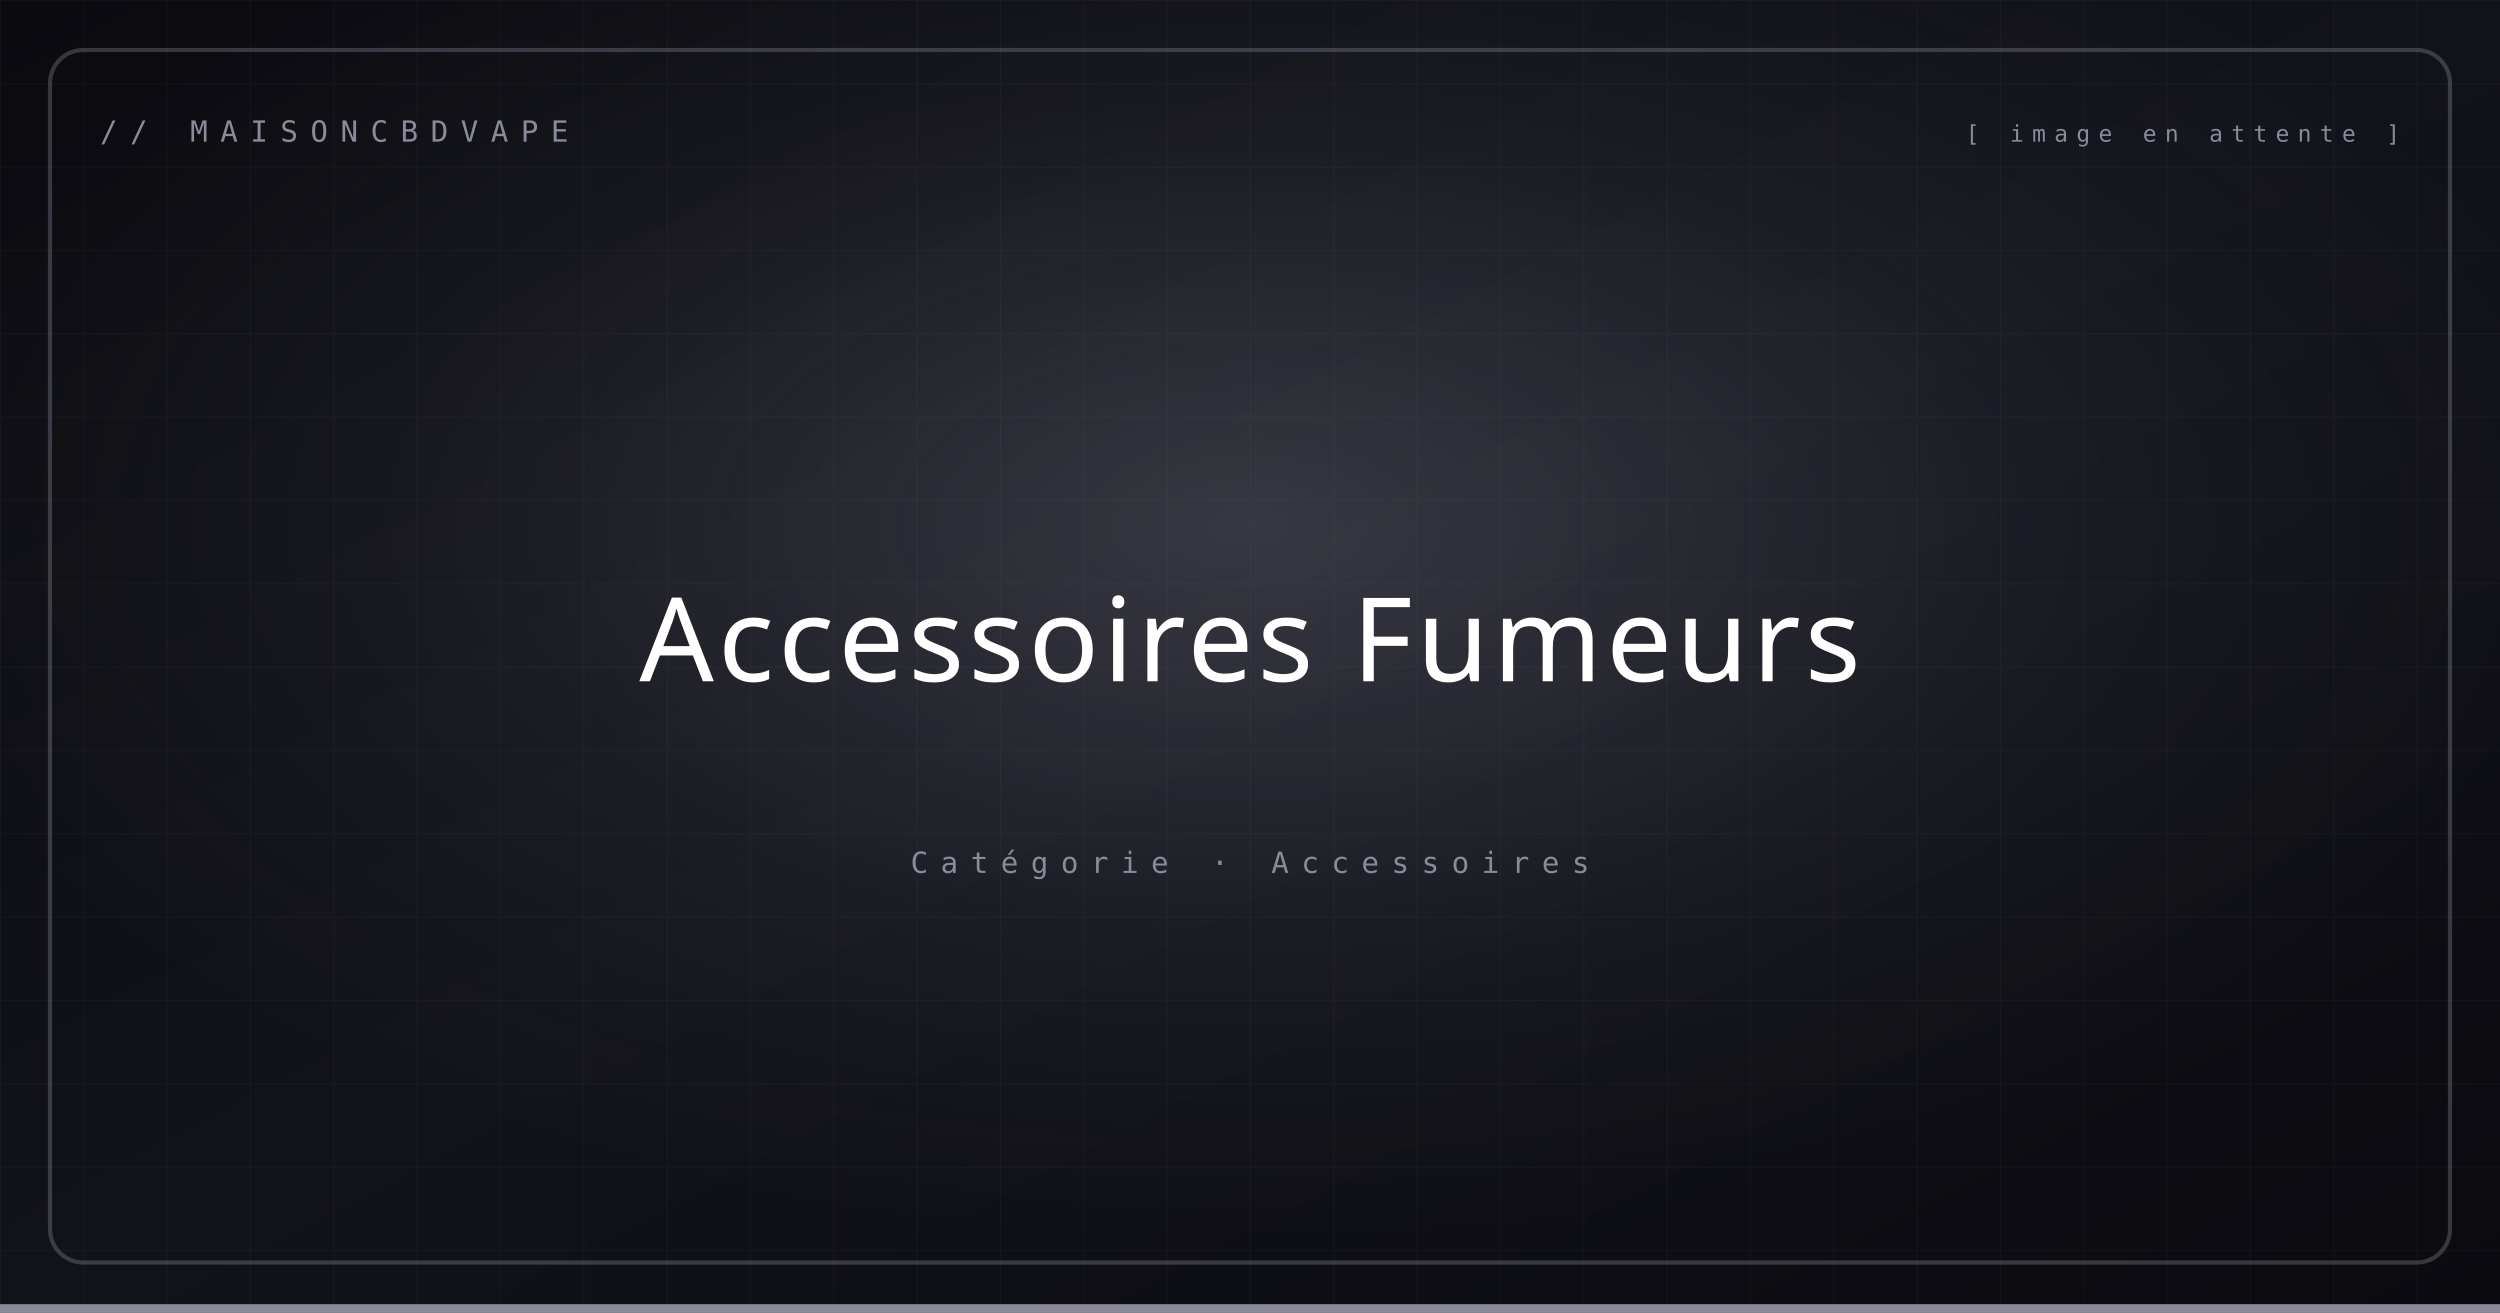
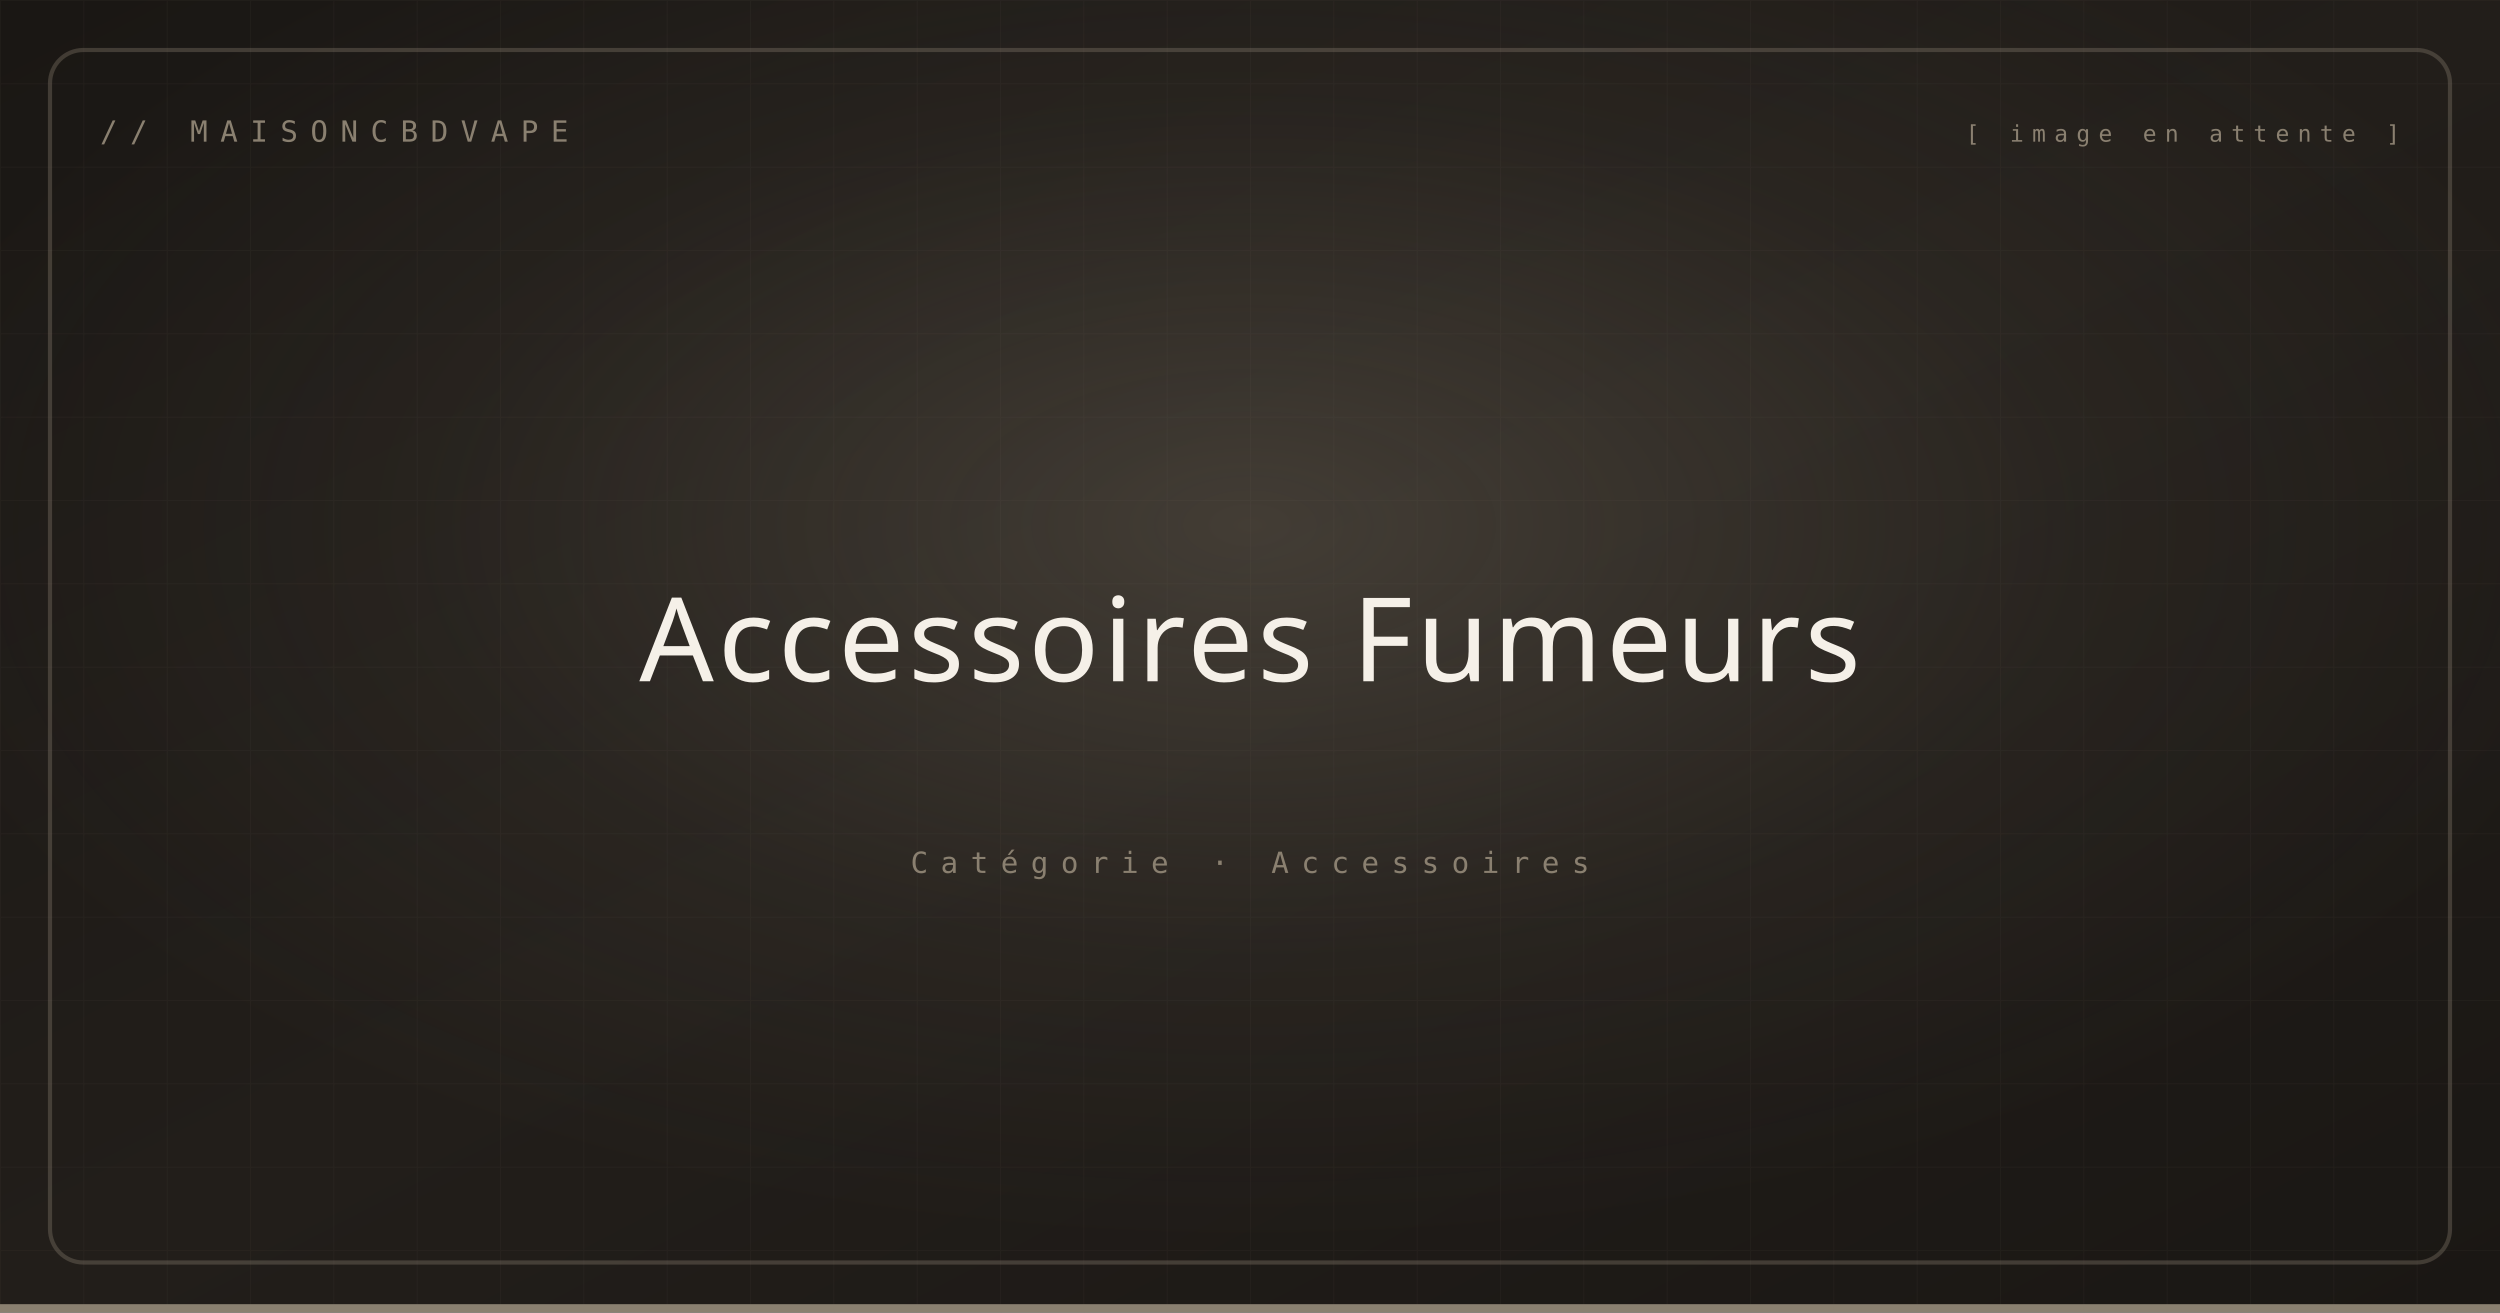
<svg xmlns="http://www.w3.org/2000/svg" viewBox="0 0 1200 630" width="1200" height="630" role="img" aria-label="Accessoires Fumeurs">
  <defs>
    <linearGradient id="bgGrad" x1="0%" y1="0%" x2="100%" y2="100%">
-       <stop offset="0%" stop-color="#0A0A0F" />
-       <stop offset="50%" stop-color="#12121A" />
-       <stop offset="100%" stop-color="#0A0A0F" />
+       <stop offset="0%" stop-color="#1A1714" />
+       <stop offset="50%" stop-color="#221E1A" />
+       <stop offset="100%" stop-color="#1A1714" />
    </linearGradient>
    <radialGradient id="accentGlow" cx="50%" cy="40%" r="55%">
-       <stop offset="0%" stop-color="#8A8A9A" stop-opacity="0.32" />
-       <stop offset="60%" stop-color="#8A8A9A" stop-opacity="0.08" />
-       <stop offset="100%" stop-color="#8A8A9A" stop-opacity="0" />
+       <stop offset="0%" stop-color="#8A8070" stop-opacity="0.32" />
+       <stop offset="60%" stop-color="#8A8070" stop-opacity="0.08" />
+       <stop offset="100%" stop-color="#8A8070" stop-opacity="0" />
    </radialGradient>
    <pattern id="grid" width="40" height="40" patternUnits="userSpaceOnUse">
-       <path d="M 40 0 L 0 0 0 40" fill="none" stroke="#8A8A9A" stroke-opacity="0.06" stroke-width="1" />
+       <path d="M 40 0 L 0 0 0 40" fill="none" stroke="#8A8070" stroke-opacity="0.06" stroke-width="1" />
    </pattern>
  </defs>
  <rect width="1200" height="630" fill="url(#bgGrad)" />
  <rect width="1200" height="630" fill="url(#grid)" />
  <rect width="1200" height="630" fill="url(#accentGlow)" />
-   <rect x="24" y="24" width="1152" height="582" rx="16" ry="16" fill="none" stroke="#8A8A9A" stroke-opacity="0.35" stroke-width="2" />
-   <text x="48" y="68" fill="#8A8A9A" font-family="'Space Mono', monospace" font-size="14" letter-spacing="6" style="text-transform:uppercase;">// MAISONCBDVAPE</text>
-   <text x="1152" y="68" text-anchor="end" fill="#8A8A9A" font-family="'Space Mono', monospace" font-size="11" letter-spacing="4" style="text-transform:uppercase;">[ image en attente ]</text>
-   <text x="600" y="327" text-anchor="middle" fill="#FFFFFF" font-family="'Bebas Neue', Impact, sans-serif" font-size="56" letter-spacing="2" style="text-transform:uppercase;">Accessoires Fumeurs</text>
-   <text x="600" y="419" text-anchor="middle" fill="#8A8A9A" font-family="'Space Mono', monospace" font-size="14" letter-spacing="6" style="text-transform:uppercase;">Catégorie · Accessoires</text>
-   <rect x="0" y="626" width="1200" height="4" fill="#8A8A9A" />
+   <rect x="24" y="24" width="1152" height="582" rx="16" ry="16" fill="none" stroke="#8A8070" stroke-opacity="0.35" stroke-width="2" />
+   <text x="48" y="68" fill="#8A8070" font-family="'Space Mono', monospace" font-size="14" letter-spacing="6" style="text-transform:uppercase;">// MAISONCBDVAPE</text>
+   <text x="1152" y="68" text-anchor="end" fill="#8A8070" font-family="'Space Mono', monospace" font-size="11" letter-spacing="4" style="text-transform:uppercase;">[ image en attente ]</text>
+   <text x="600" y="327" text-anchor="middle" fill="#F5F0E8" font-family="'Bebas Neue', Impact, sans-serif" font-size="56" letter-spacing="2" style="text-transform:uppercase;">Accessoires Fumeurs</text>
+   <text x="600" y="419" text-anchor="middle" fill="#8A8070" font-family="'Space Mono', monospace" font-size="14" letter-spacing="6" style="text-transform:uppercase;">Catégorie · Accessoires</text>
+   <rect x="0" y="626" width="1200" height="4" fill="#8A8070" />
</svg>
